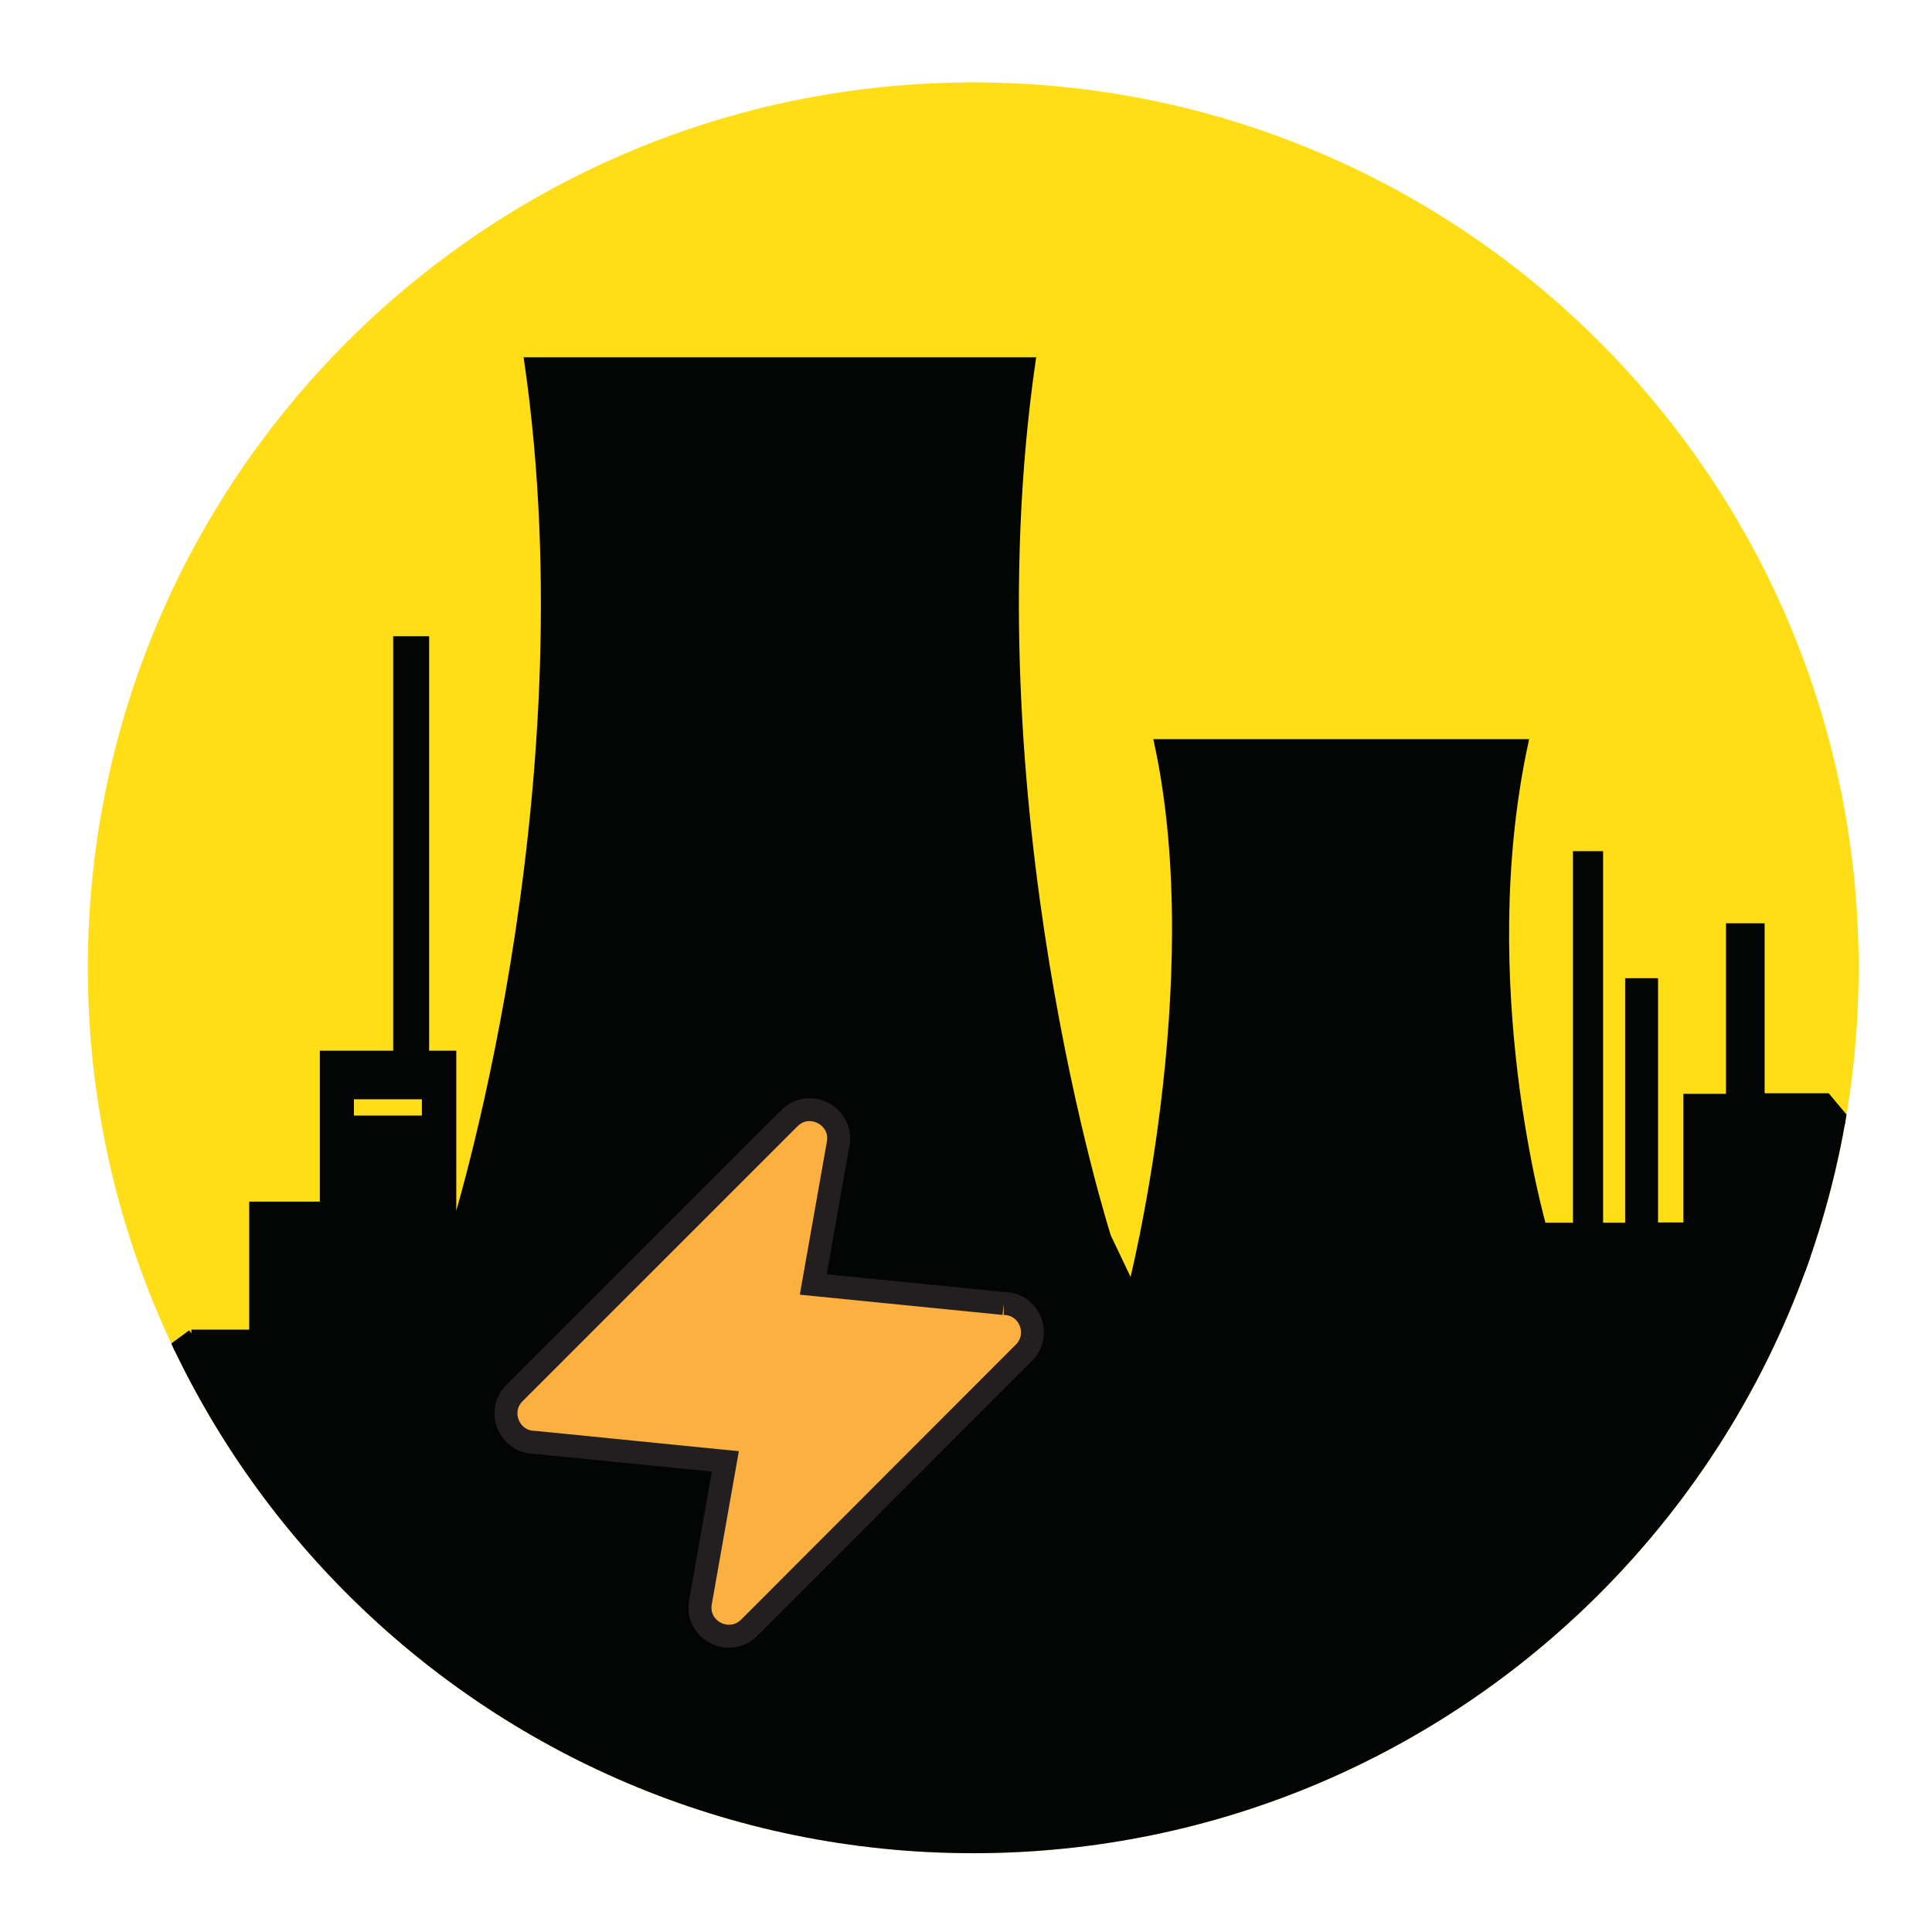
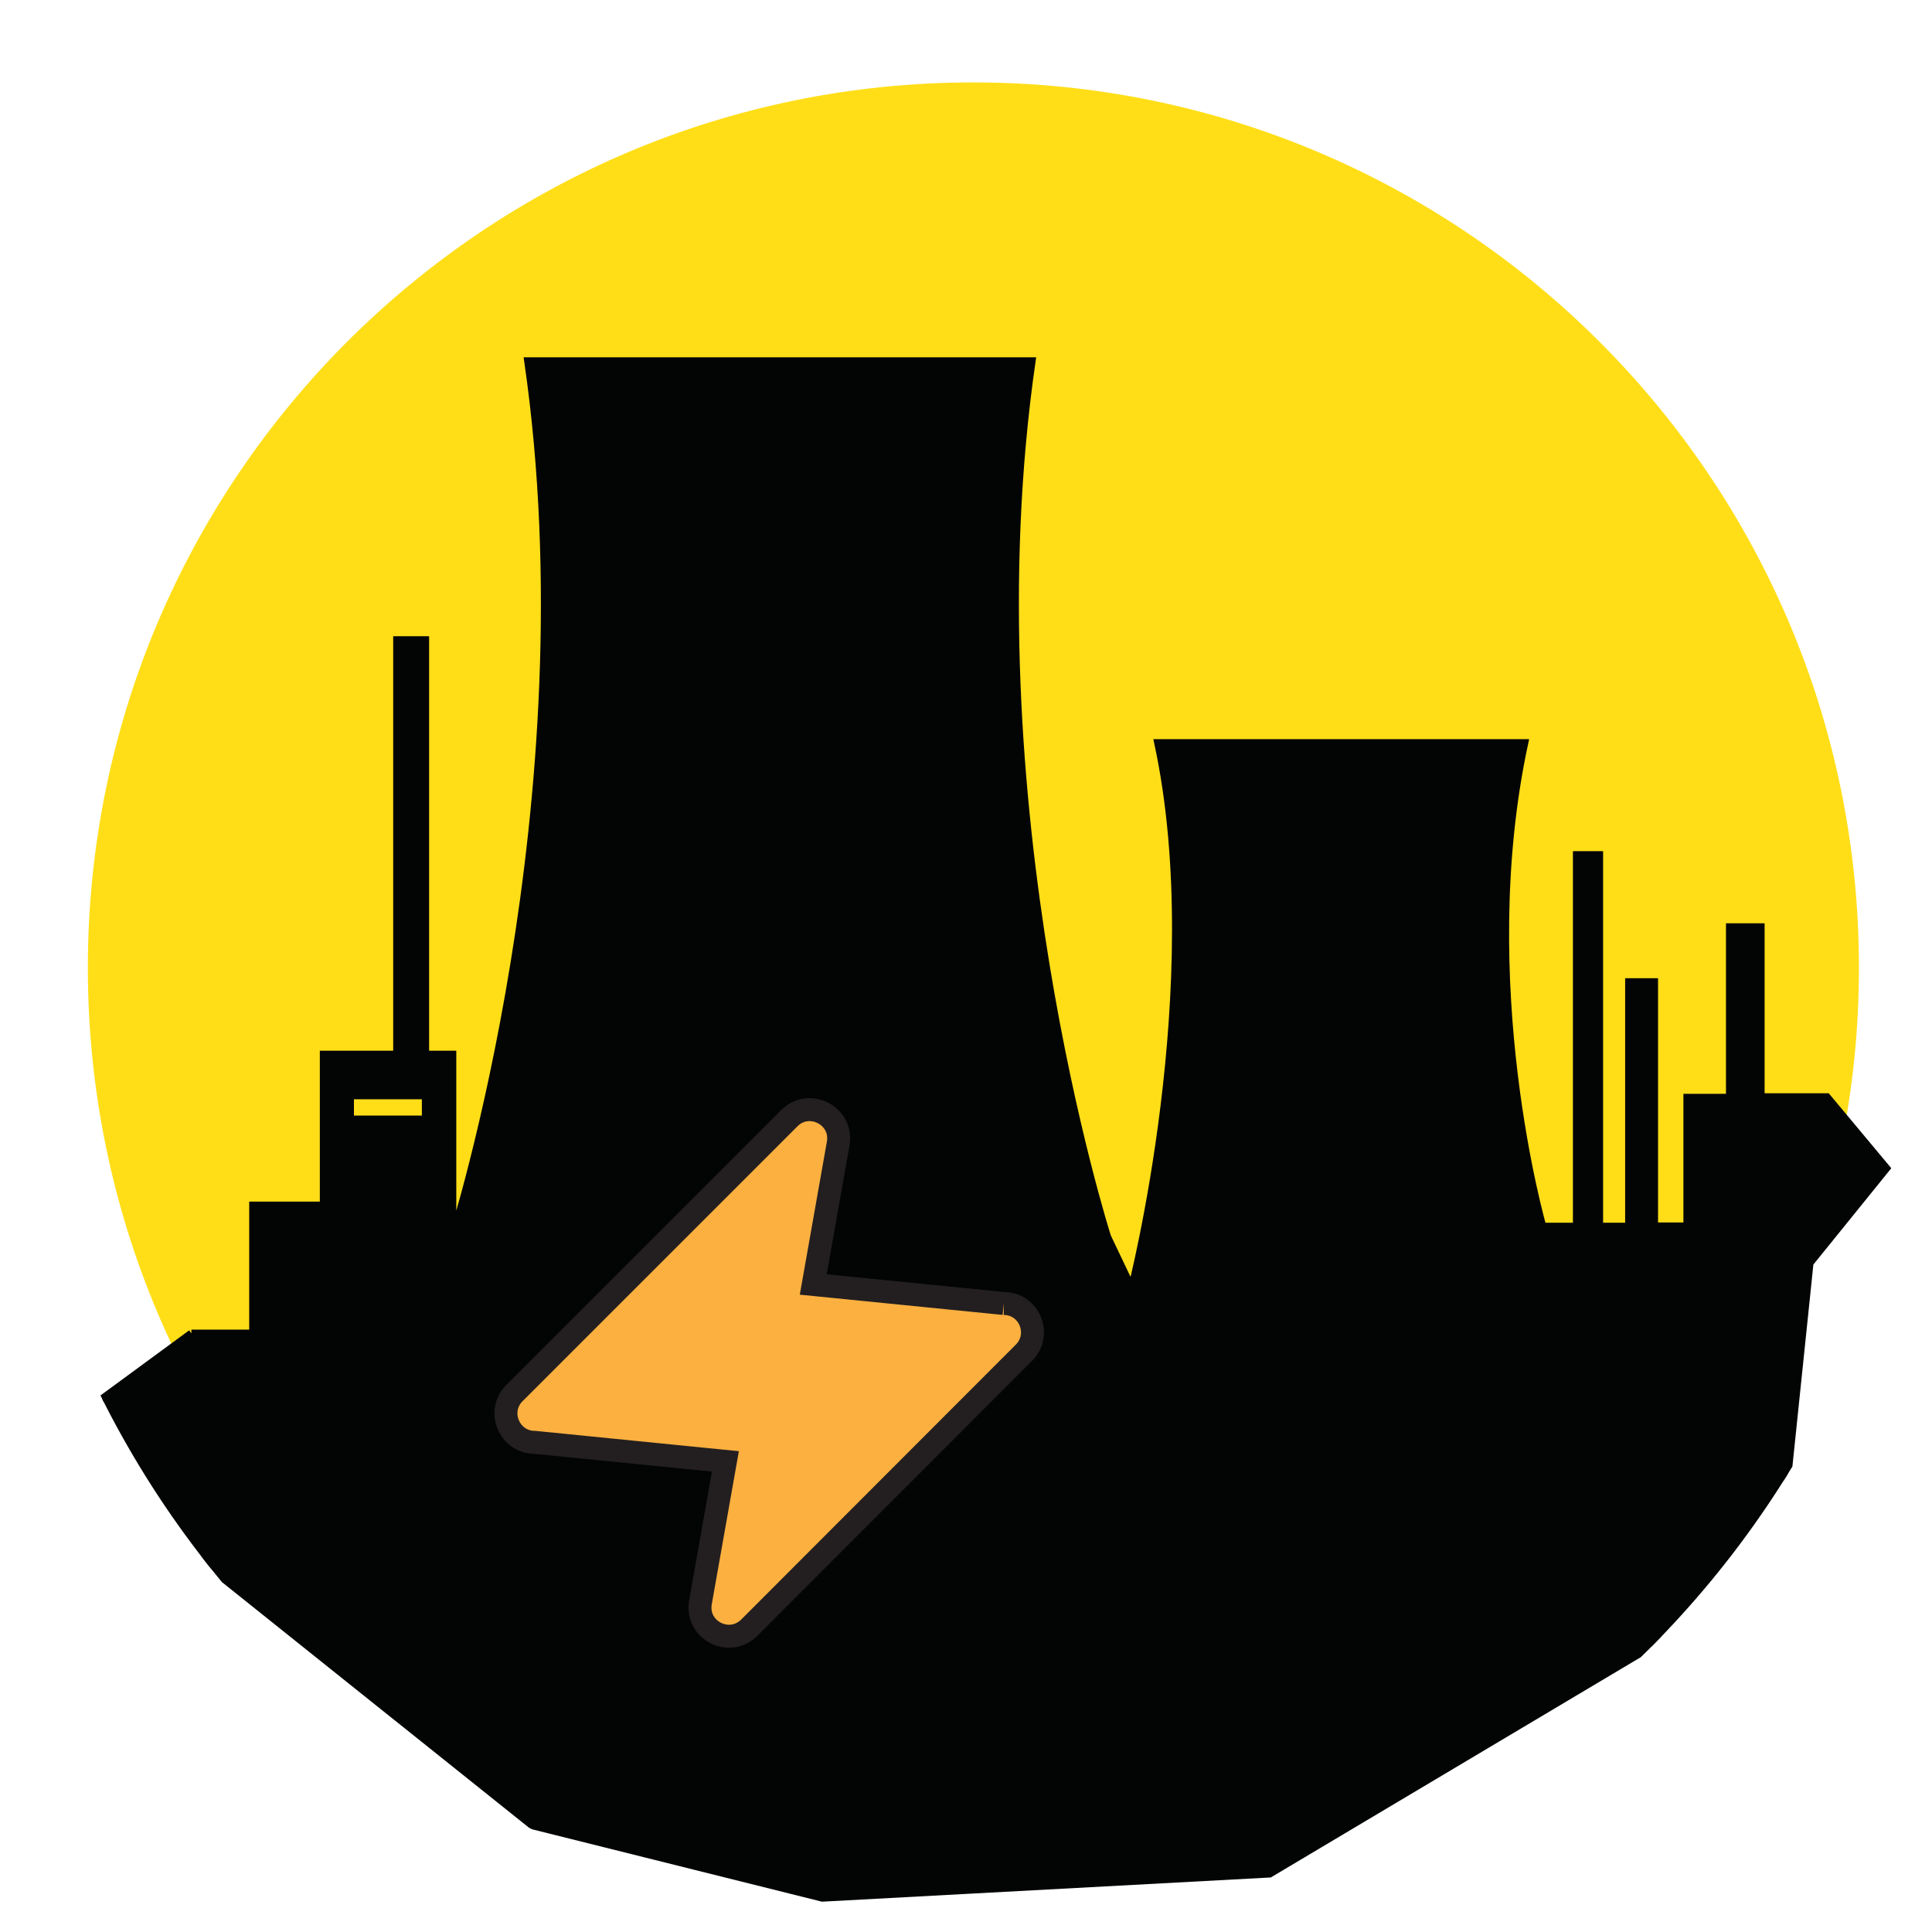
<svg xmlns="http://www.w3.org/2000/svg" viewBox="0 0 64 64" role="img" aria-label="Power Plant">
  <clipPath id="tk">
-     <circle cx="32.24" cy="32.06" r="29.33" />
+     <circle cx="32" cy="32" r="32" />
  </clipPath>
  <g clip-path="url(#tk)">
    <path fill="#ffde18" d="M61.58 32.06C61.58 48.26 48.44 61.4 32.24 61.4C16.04 61.4 2.91 48.26 2.91 32.06C2.91 15.86 16.04 2.73 32.24 2.73C48.44 2.73 61.58 15.86 61.58 32.06" />
    <path fill="#030505" stroke="#030505" stroke-width="0.25" d="M6.34 44.17L8.38 44.17L8.38 39.93L10.72 39.93L10.72 34.93L13.15 34.93L13.15 21.2L14.09 21.2L14.09 34.93L14.99 34.93L14.99 40.97C14.99 40.97 19.6 26.55 17.49 11.96L34.18 11.96C32.07 26.55 36.68 40.97 36.68 40.97L37.49 42.67C37.49 42.67 40.08 32.59 38.36 24.61L50.5 24.61C48.78 32.59 51.1 40.63 51.1 40.63L52.23 40.63L52.23 28.32L52.98 28.32L52.98 40.63L53.96 40.63L53.96 32.53L54.8 32.53L54.8 40.62L55.89 40.62L55.89 36.36L57.3 36.36L57.3 30.71L58.33 30.71L58.33 36.34L60.52 36.34L62.49 38.7L59.95 41.84L58.89 52.05L42.06 62.07L27.24 62.87L17.63 60.47L1.6 47.65L6.34 44.17" />
    <path fill="#ffde18" d="M11.6 36.29H14.1V37.08H11.6Z" />
    <path fill="none" stroke="#030505" stroke-width="0.25" d="M11.6 36.29H14.1V37.08H11.6Z" />
    <path fill="#fbb040" stroke="#231f20" stroke-width="0.76" d="M33.25 43.18L26.94 42.55L27.77 37.86C27.91 36.95 26.8 36.39 26.15 37.04L17.04 46.15C16.44 46.75 16.87 47.78 17.72 47.78L24.03 48.41L23.2 53.1C23.06 54.01 24.16 54.57 24.82 53.92L33.92 44.81C34.52 44.21 34.1 43.18 33.25 43.18" />
  </g>
</svg>
